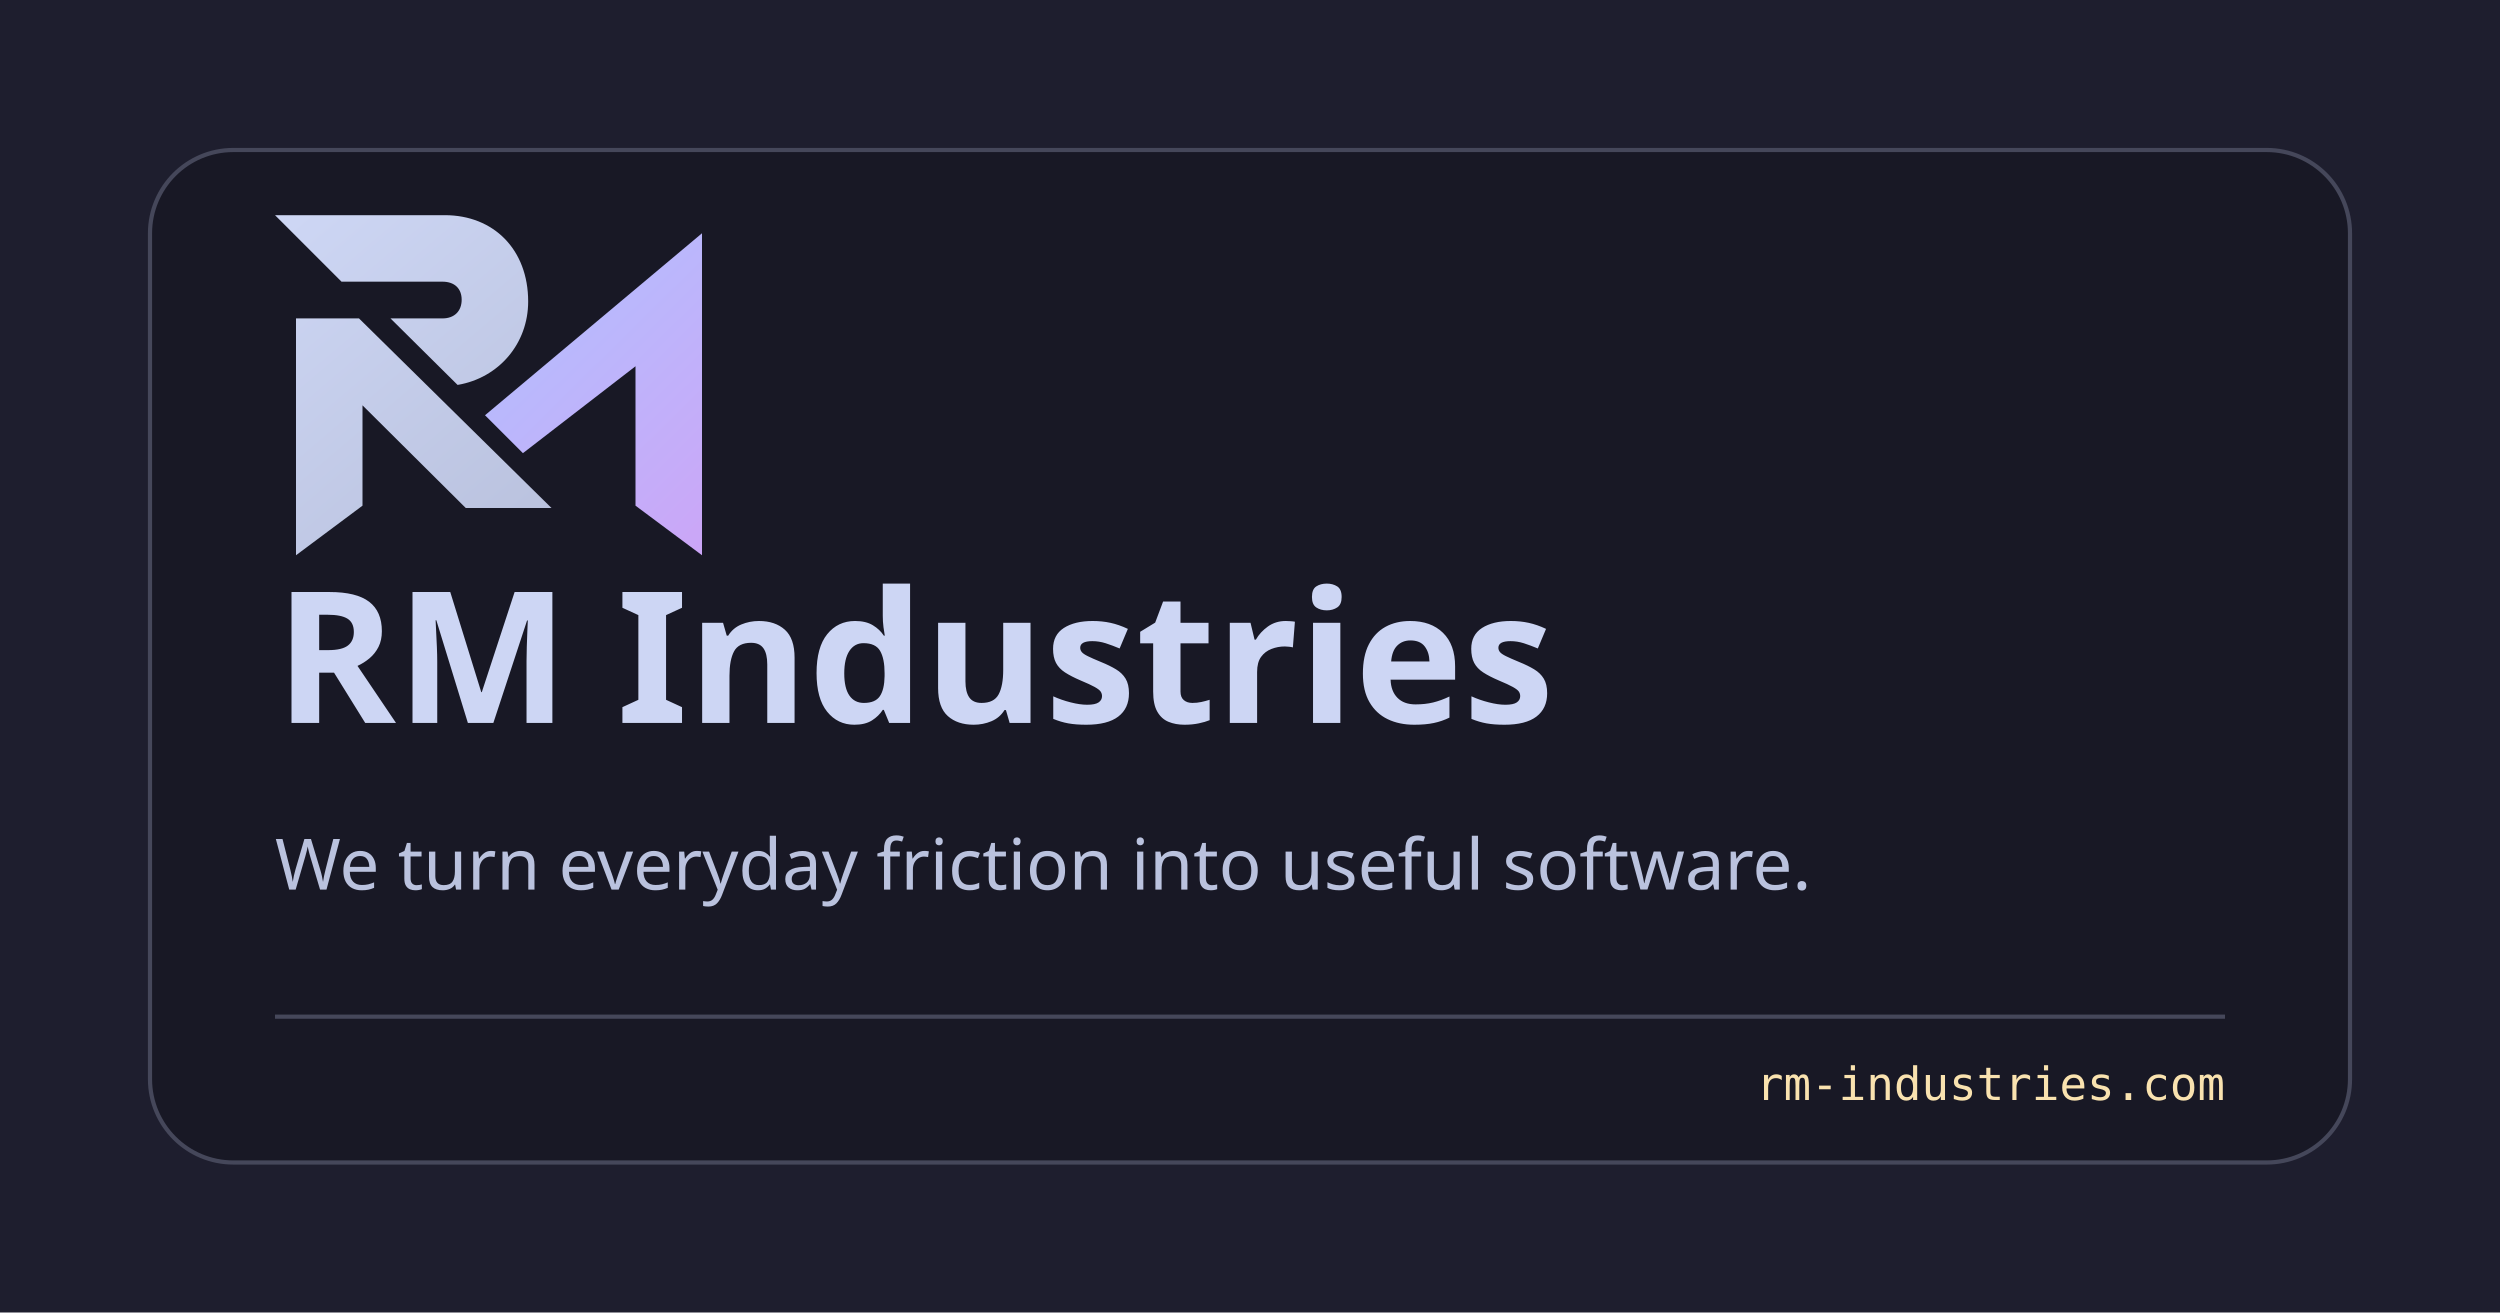
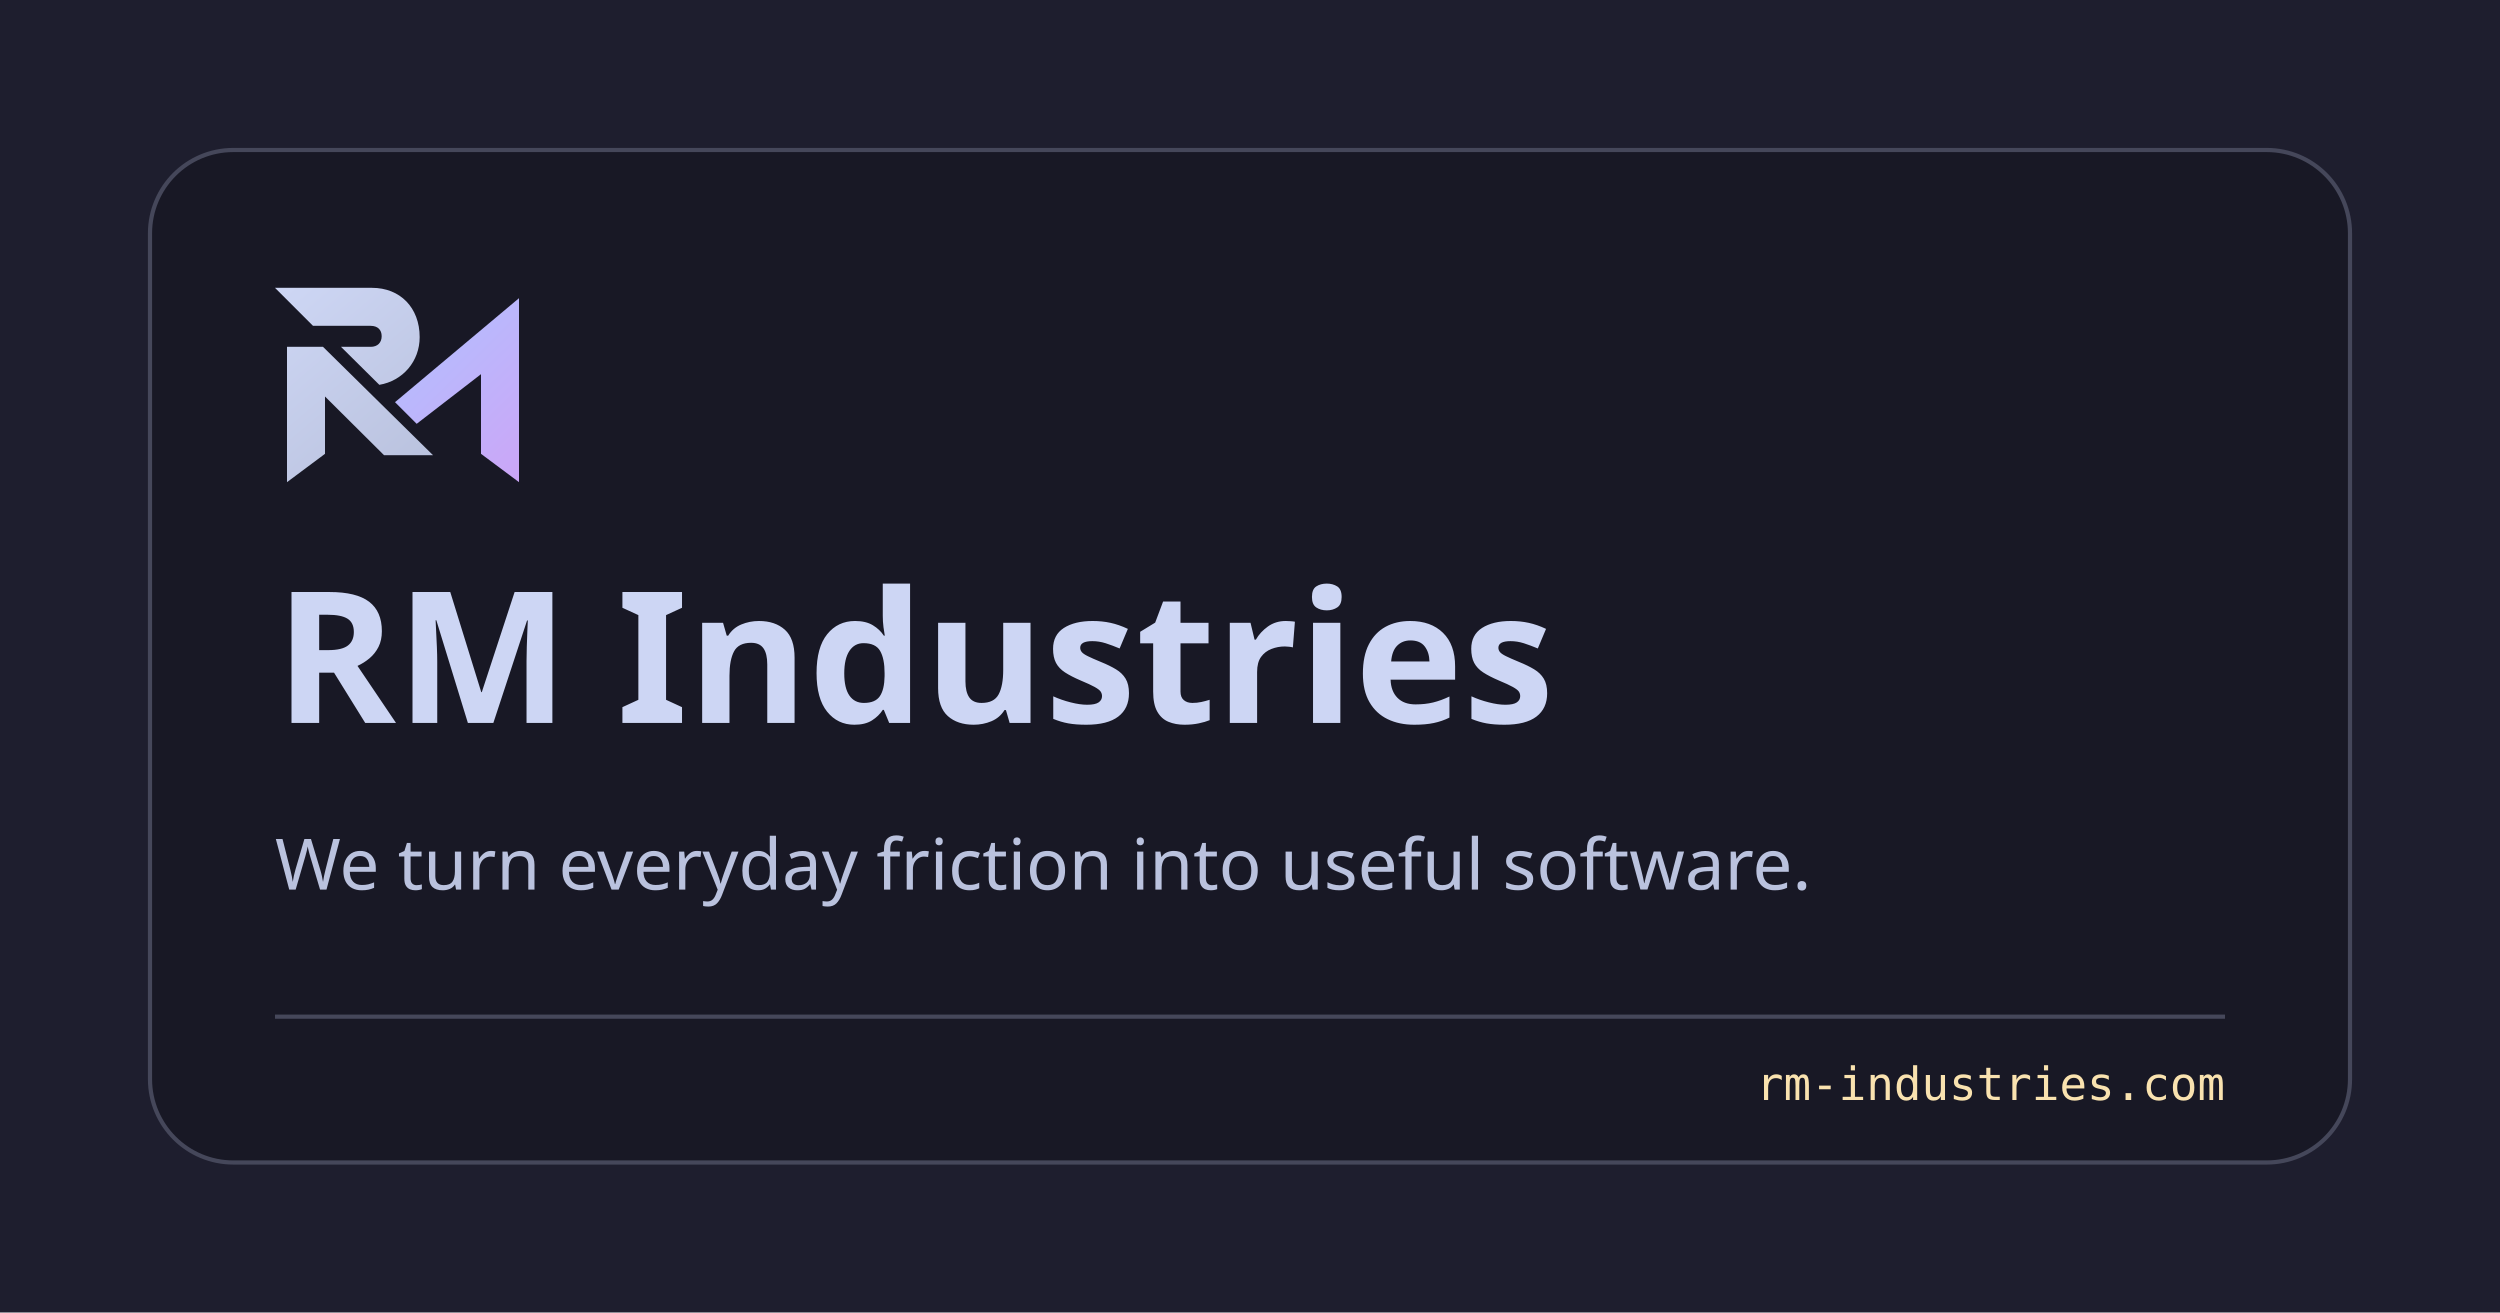
<svg xmlns="http://www.w3.org/2000/svg" viewBox="0 0 1200 630">
  <defs>
    <linearGradient id="ice" gradientUnits="userSpaceOnUse" x1="417" y1="245" x2="850" y2="755">
      <stop stop-color="#cdd6f4" />
      <stop offset="1" stop-color="#bac2de" />
    </linearGradient>
    <linearGradient id="lavender" gradientUnits="userSpaceOnUse" x1="780" y1="380" x2="1160" y2="765">
      <stop stop-color="#b4befe" />
      <stop offset="1" stop-color="#cba6f7" />
    </linearGradient>
  </defs>
  <rect width="1200" height="630" fill="#1e1e2e" />
  <rect x="72" y="72" width="1056" height="486" rx="40" fill="#181825" stroke="#45475a" stroke-width="2" />
-   <g transform="translate(20 40) scale(0.28)">
+   <g transform="translate(68 102) scale(0.16)">
    <path fill="url(#ice)" d="M400 226H691C775 226 834 285 834 374C834 446 784 505 713 517L598 403H687C708 403 720 390 720 371C720 352 708 340 687 340H514Z" />
    <path fill="url(#ice)" d="M436 403H544L874 728H727L550 552V724L436 809Z" />
    <path fill="url(#lavender)" d="M760 569L1132 257V809L1018 724V485L825 634Z" />
  </g>
  <text x="132" y="347" fill="#cdd6f4" font-family="'Fira Sans', system-ui, sans-serif" font-size="88" font-weight="700">RM Industries</text>
  <text x="132" y="427" fill="#bac2de" font-family="'Fira Sans', system-ui, sans-serif" font-size="34">We turn everyday friction into useful software.</text>
  <line x1="132" y1="488" x2="1068" y2="488" stroke="#45475a" stroke-width="2" />
  <text x="1068" y="528" fill="#f9e2af" font-family="'Fira Code', ui-monospace, monospace" font-size="22" text-anchor="end">rm-industries.com</text>
</svg>
